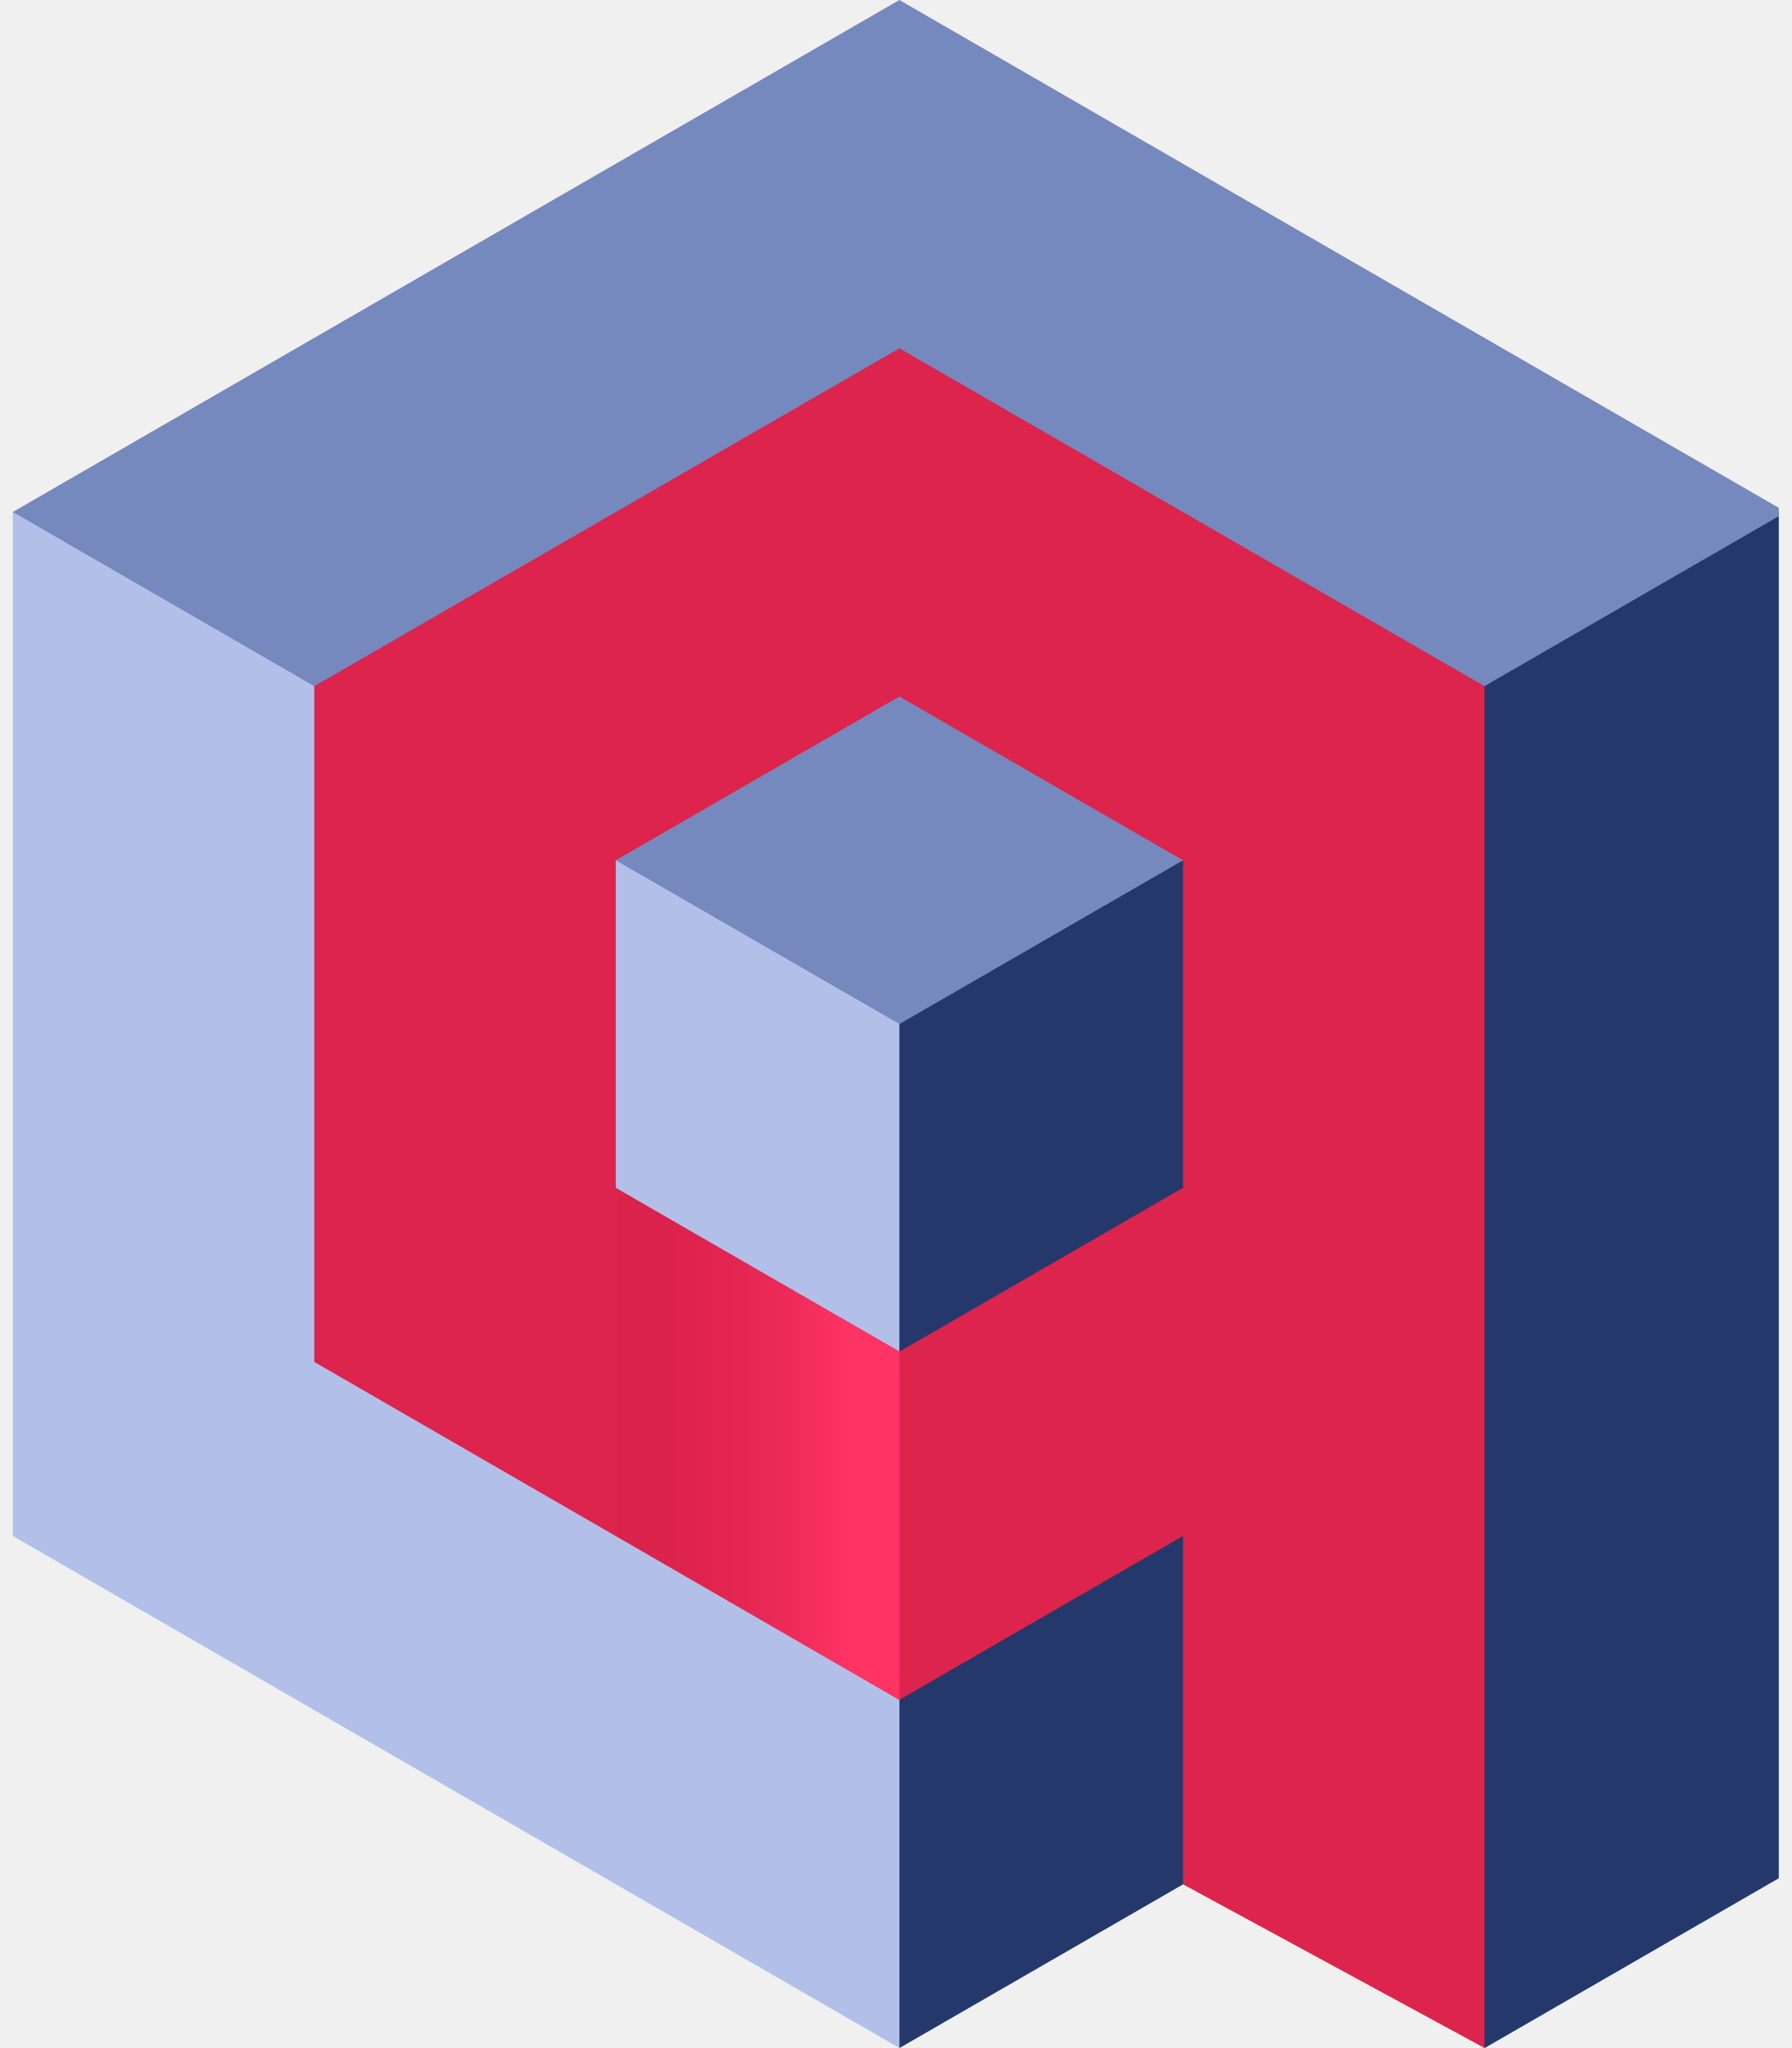
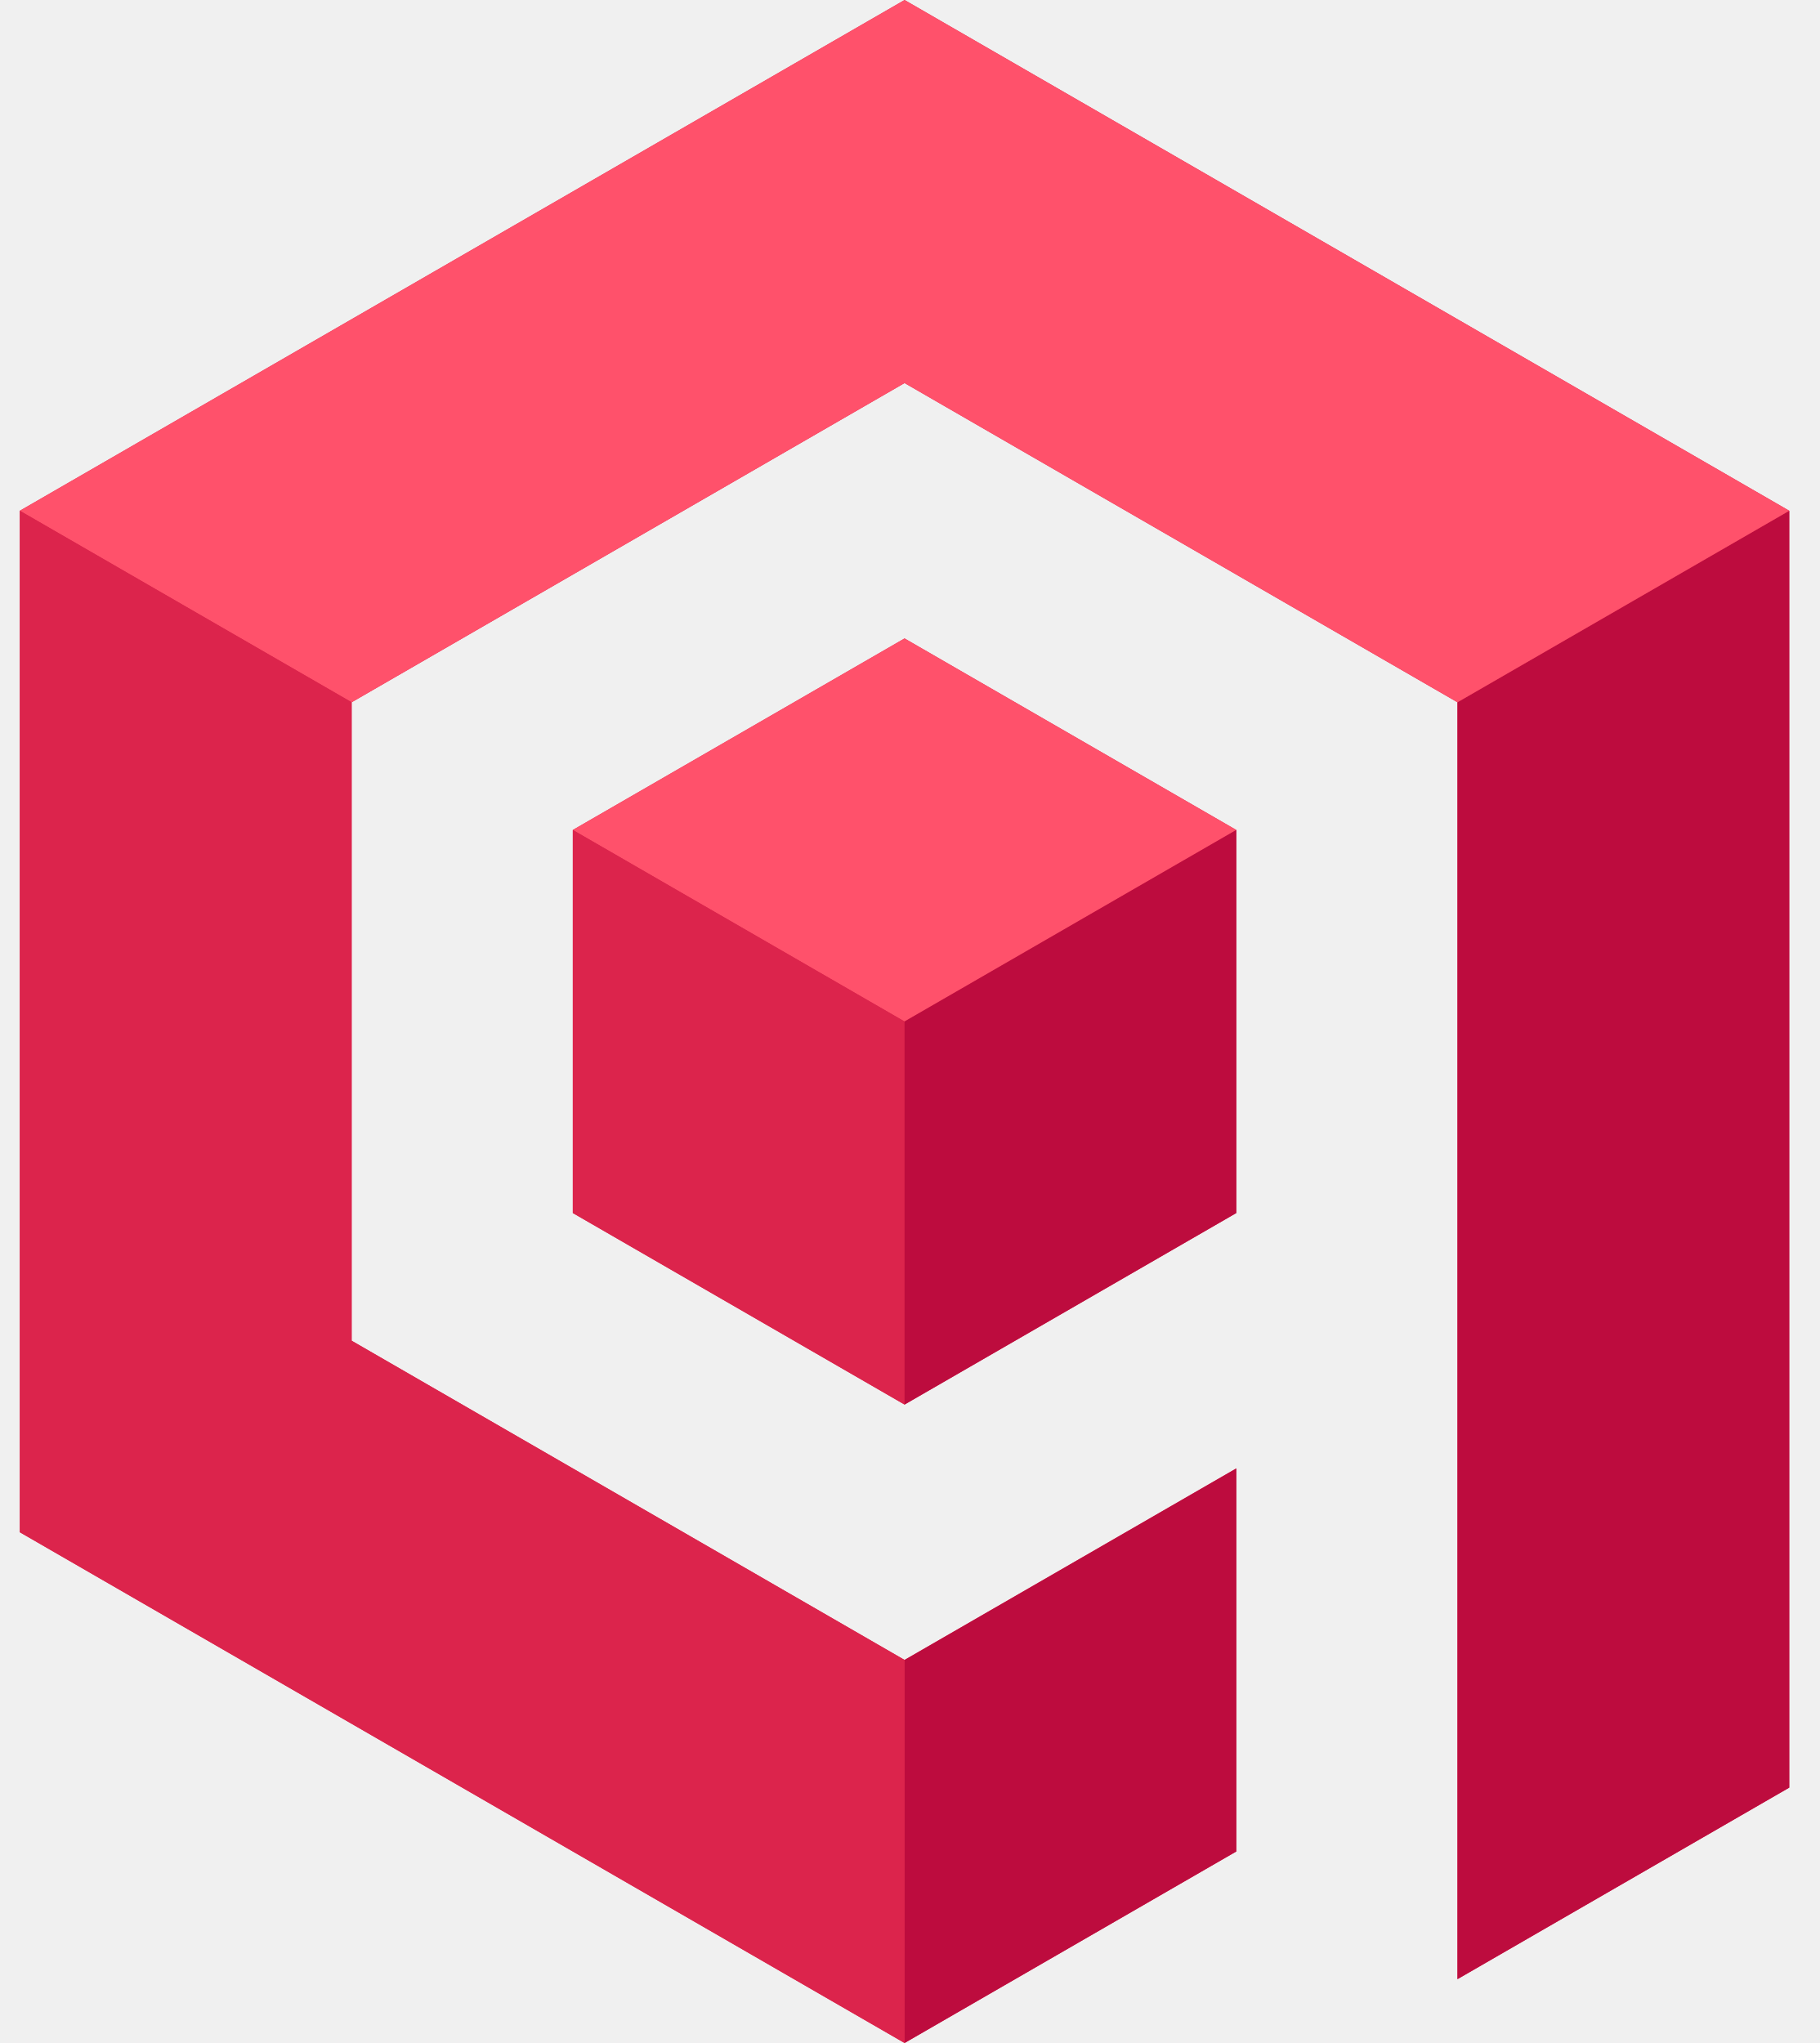
- <svg xmlns="http://www.w3.org/2000/svg" width="49" height="56" viewBox="0 0 49 56" fill="none">
-   <g clip-path="url(#clip0_4688_32465)">
-     <path fill-rule="evenodd" clip-rule="evenodd" d="M38.489 51.477L37.372 20.69L35.35 12.573L48.848 14.002V51.244L40.602 56.003L38.489 51.477Z" fill="#24386C" />
-     <path fill-rule="evenodd" clip-rule="evenodd" d="M48.847 14L40.601 18.762L23.585 15.03L3.668 23.139L0.35 14L12.472 7L24.598 0L36.721 7L48.847 14Z" fill="#7589BE" />
-     <path fill-rule="evenodd" clip-rule="evenodd" d="M0.35 13.999L8.595 18.762L13.375 32.977L29.514 45.89L24.598 55.999L12.472 48.999L0.35 41.999V13.999Z" fill="#B2BFE8" />
-     <path fill-rule="evenodd" clip-rule="evenodd" d="M30.066 38.421L24.6 46.48V56.001L32.357 51.525L36.353 45.557" fill="#24386C" />
-     <path fill-rule="evenodd" clip-rule="evenodd" d="M24.602 36.962L16.842 23.526L18.513 19.073L24.868 15.992L32.356 23.526L24.602 36.962Z" fill="#7589BE" />
-     <path fill-rule="evenodd" clip-rule="evenodd" d="M16.843 23.525L24.6 28.001V36.959L17.426 37.268L13.086 31.727L16.843 23.525Z" fill="#B2BFE8" />
-     <path fill-rule="evenodd" clip-rule="evenodd" d="M24.6 28L32.357 23.524L37.636 32.315L31.247 37.593L24.6 36.959V28Z" fill="#24386C" />
-     <path fill-rule="evenodd" clip-rule="evenodd" d="M32.355 51.524L40.601 56V18.762L32.598 14.143L24.598 9.524L16.595 14.143L8.596 18.762V37.241L16.595 41.86L24.598 46.479L32.355 42V51.524ZM32.355 32.479L24.598 36.958L16.841 32.479V23.524L24.598 19.045L32.355 23.524V32.479Z" fill="#DC244C" />
-     <path d="M24.603 46.483V36.961L16.887 32.52V42.026L24.603 46.483Z" fill="url(#paint0_linear_4688_32465)" />
+ <svg xmlns="http://www.w3.org/2000/svg" width="57" height="64" viewBox="0 0 57 64" fill="none">
+   <g clip-path="url(#clip0_10349_66878)">
+     <path d="M28.335 0L0.621 16V48L28.335 64L38.727 58V46L28.335 52L11.015 42V22L28.335 12L45.655 22V62L56.048 56V16L28.335 0Z" fill="#DC244C" />
+     <path d="M17.943 26V38L28.335 44L38.727 38V26L28.335 20L17.943 26Z" fill="#DC244C" />
+     <path d="M38.727 46V58L28.335 64V52L38.727 46Z" fill="#BD0C3E" />
+     <path d="M56.048 16V56L45.655 62V22L56.048 16Z" fill="#BD0C3E" />
+     <path d="M56.048 16L45.655 22L28.335 12L11.015 22L0.621 16L28.335 0L56.048 16Z" fill="#FF516B" />
+     <path d="M28.335 52V64L0.621 48V16L11.015 22V42L28.335 52Z" fill="#DC244C" />
+     <path d="M38.727 26L28.335 32L17.943 26L28.335 20L38.727 26Z" fill="#FF516B" />
+     <path d="M28.335 32V44L17.943 38V26L28.335 32Z" fill="#DC244C" />
+     <path d="M38.727 26V38L28.335 44V32L38.727 26Z" fill="#BD0C3E" />
  </g>
  <defs>
-     <linearGradient id="paint0_linear_4688_32465" x1="23.18" y1="38.781" x2="15.491" y2="38.781" gradientUnits="userSpaceOnUse">
-       <stop stop-color="#FF3364" />
-       <stop offset="1" stop-color="#C91540" stop-opacity="0" />
-     </linearGradient>
-     <clipPath id="clip0_4688_32465">
-       <rect width="48.3" height="56" fill="white" transform="translate(0.349609)" />
+     <clipPath id="clip0_10349_66878">
+       <rect width="56" height="64" fill="white" transform="translate(0.332031)" />
    </clipPath>
  </defs>
</svg>
